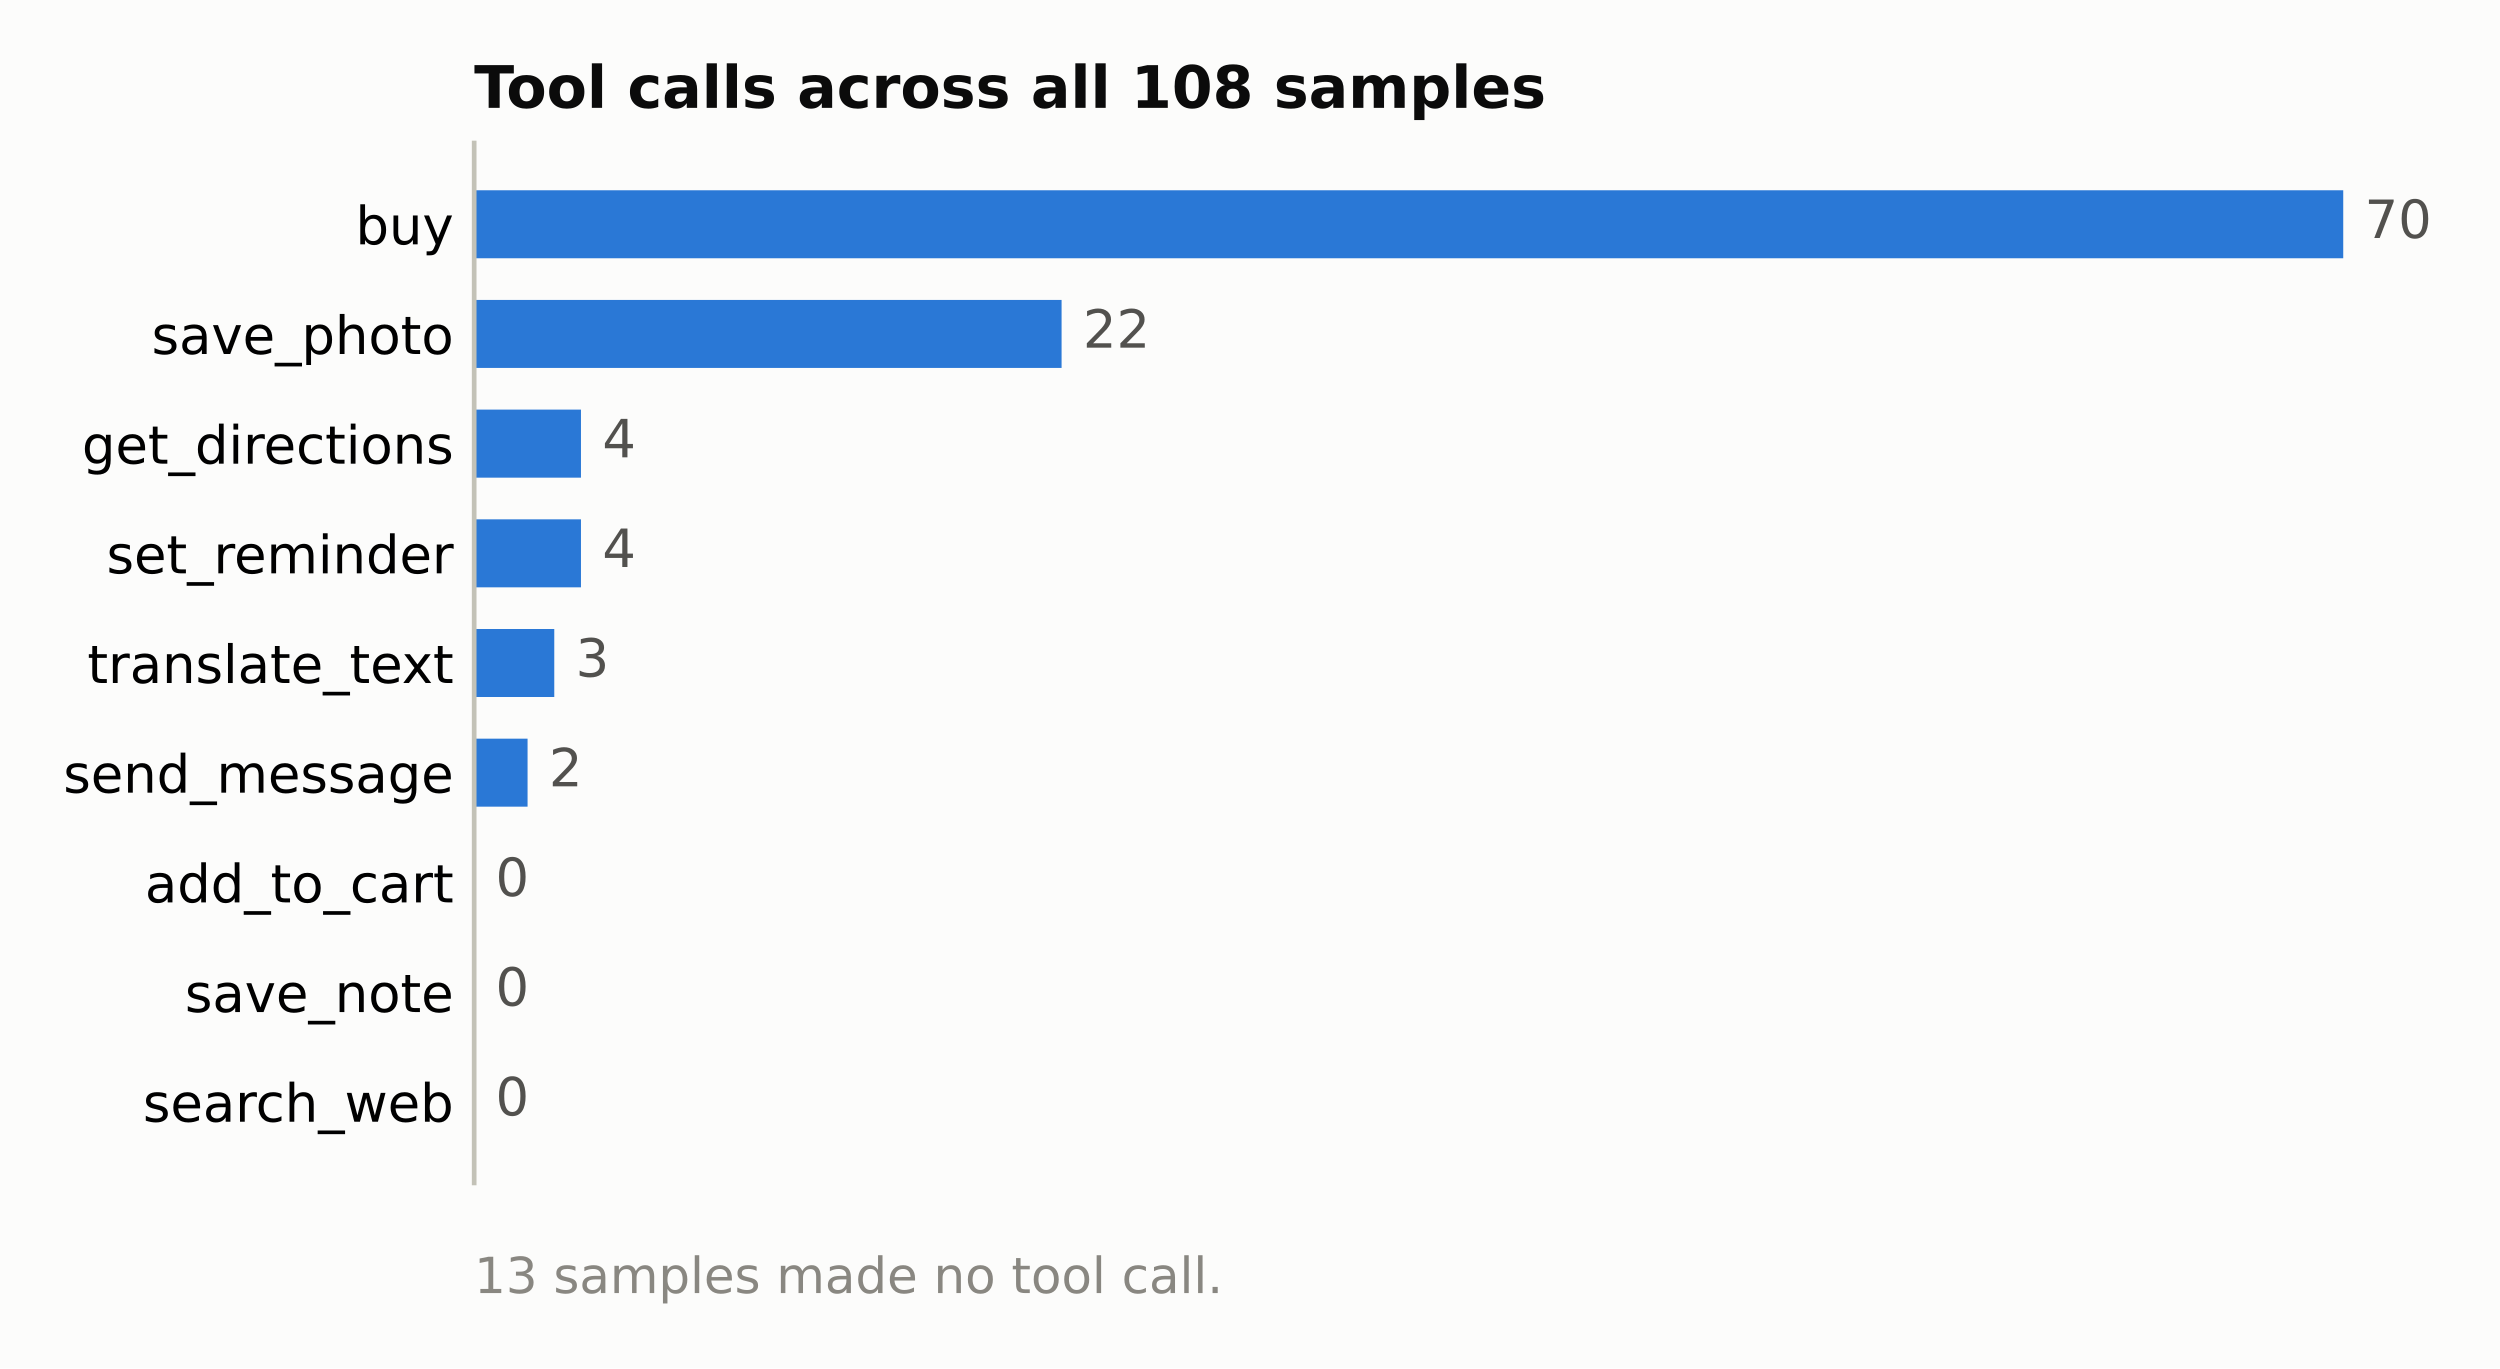
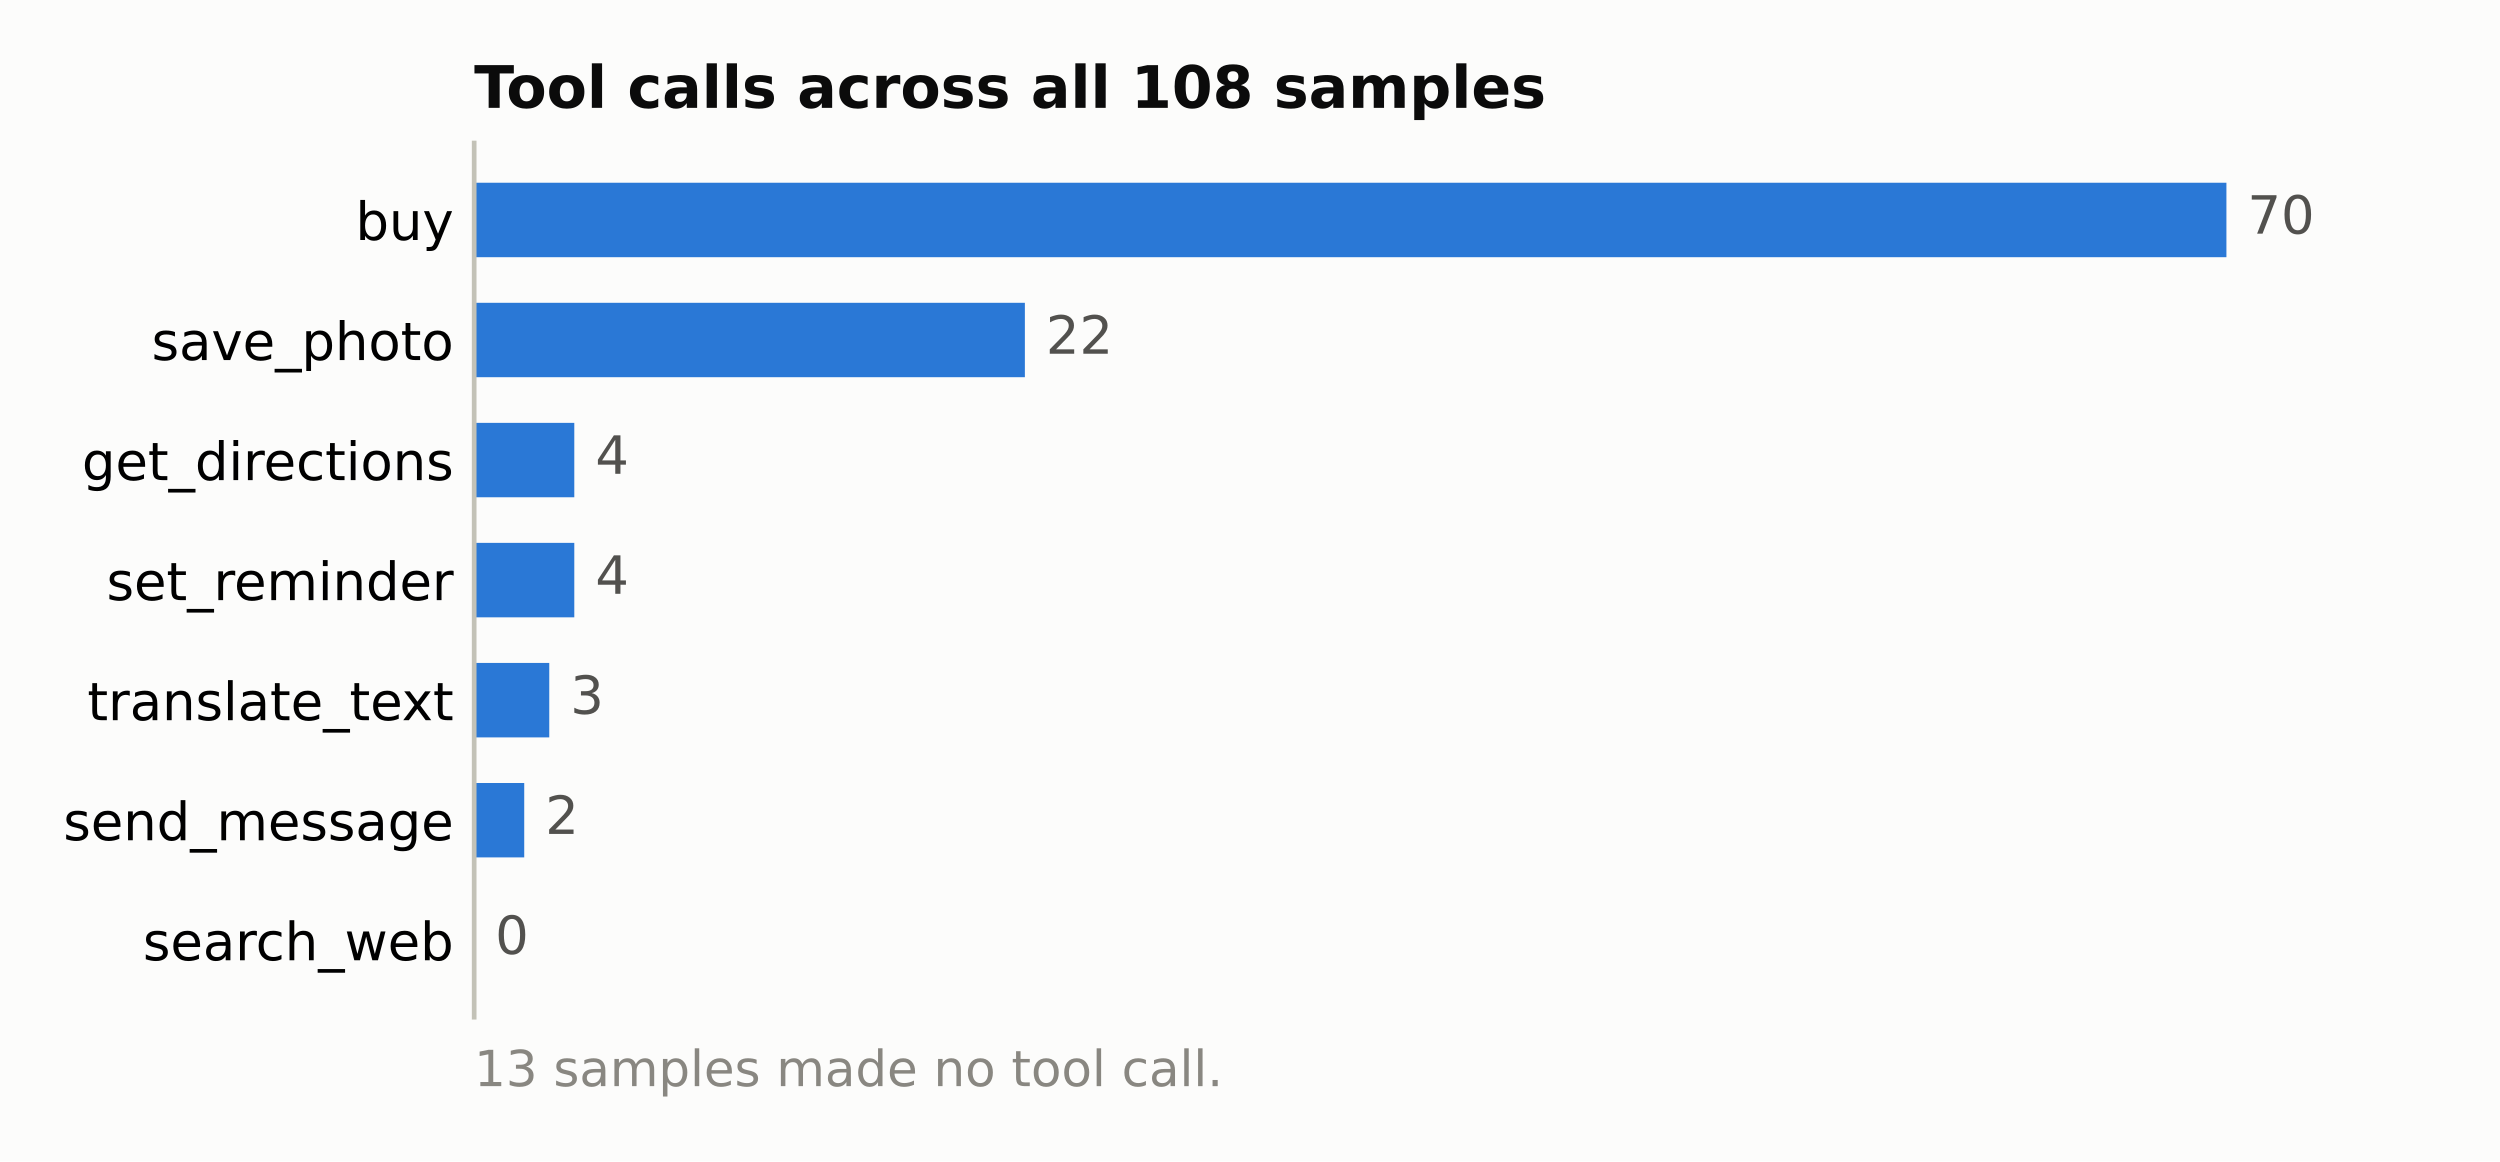
- <svg xmlns="http://www.w3.org/2000/svg" xmlns:xlink="http://www.w3.org/1999/xlink" width="426.492pt" height="233.437pt" viewBox="0 0 426.492 233.437" version="1.1">
+ <svg xmlns="http://www.w3.org/2000/svg" xmlns:xlink="http://www.w3.org/1999/xlink" width="426.492pt" height="198.137pt" viewBox="0 0 426.492 198.137" version="1.1">
  <defs>
    <style type="text/css">*{stroke-linejoin: round; stroke-linecap: butt}</style>
  </defs>
  <g id="figure_1">
    <g id="patch_1">
-       <path d="M 0 233.437  L 426.492 233.437  L 426.492 -0  L 0 -0  z " style="fill: #fcfcfb" />
+       <path d="M 0 198.137  L 426.492 198.137  L 426.492 0  L 0 0  z " style="fill: #fcfcfb" />
    </g>
    <g id="axes_1">
      <g id="patch_2">
-         <path d="M 80.892 201.806  L 415.692 201.806  L 415.692 24.398  L 80.892 24.398  z " style="fill: #fcfcfb" />
+         <path d="M 80.892 173.532  L 415.692 173.532  L 415.692 24.398  L 80.892 24.398  z " style="fill: #fcfcfb" />
      </g>
      <g id="patch_3">
-         <path d="M 80.892 32.462  L 399.749 32.462  L 399.749 44.063  L 80.892 44.063  z " clip-path="url(#p2d8954195a)" style="fill: #2a78d6" />
+         <path d="M 80.892 31.177  L 379.82 31.177  L 379.82 43.875  L 80.892 43.875  z " clip-path="url(#p55c72cd4a6)" style="fill: #2a78d6" />
      </g>
      <g id="patch_4">
-         <path d="M 80.892 51.172  L 181.104 51.172  L 181.104 62.773  L 80.892 62.773  z " clip-path="url(#p2d8954195a)" style="fill: #2a78d6" />
+         <path d="M 80.892 51.657  L 174.841 51.657  L 174.841 64.354  L 80.892 64.354  z " clip-path="url(#p55c72cd4a6)" style="fill: #2a78d6" />
      </g>
      <g id="patch_5">
-         <path d="M 80.892 69.882  L 99.112 69.882  L 99.112 81.483  L 80.892 81.483  z " clip-path="url(#p2d8954195a)" style="fill: #2a78d6" />
+         <path d="M 80.892 72.137  L 97.973 72.137  L 97.973 84.834  L 80.892 84.834  z " clip-path="url(#p55c72cd4a6)" style="fill: #2a78d6" />
      </g>
      <g id="patch_6">
-         <path d="M 80.892 88.592  L 99.112 88.592  L 99.112 100.193  L 80.892 100.193  z " clip-path="url(#p2d8954195a)" style="fill: #2a78d6" />
+         <path d="M 80.892 92.617  L 97.973 92.617  L 97.973 105.314  L 80.892 105.314  z " clip-path="url(#p55c72cd4a6)" style="fill: #2a78d6" />
      </g>
      <g id="patch_7">
-         <path d="M 80.892 107.302  L 94.557 107.302  L 94.557 118.903  L 80.892 118.903  z " clip-path="url(#p2d8954195a)" style="fill: #2a78d6" />
+         <path d="M 80.892 113.096  L 93.703 113.096  L 93.703 125.794  L 80.892 125.794  z " clip-path="url(#p55c72cd4a6)" style="fill: #2a78d6" />
      </g>
      <g id="patch_8">
-         <path d="M 80.892 126.012  L 90.002 126.012  L 90.002 137.613  L 80.892 137.613  z " clip-path="url(#p2d8954195a)" style="fill: #2a78d6" />
+         <path d="M 80.892 133.576  L 89.432 133.576  L 89.432 146.273  L 80.892 146.273  z " clip-path="url(#p55c72cd4a6)" style="fill: #2a78d6" />
      </g>
      <g id="patch_9">
-         <path d="M 80.892 144.722  L 80.892 144.722  L 80.892 156.322  L 80.892 156.322  z " clip-path="url(#p2d8954195a)" style="fill: #2a78d6" />
-       </g>
-       <g id="patch_10">
-         <path d="M 80.892 163.432  L 80.892 163.432  L 80.892 175.032  L 80.892 175.032  z " clip-path="url(#p2d8954195a)" style="fill: #2a78d6" />
-       </g>
-       <g id="patch_11">
-         <path d="M 80.892 182.142  L 80.892 182.142  L 80.892 193.742  L 80.892 193.742  z " clip-path="url(#p2d8954195a)" style="fill: #2a78d6" />
+         <path d="M 80.892 154.056  L 80.892 154.056  L 80.892 166.753  L 80.892 166.753  z " clip-path="url(#p55c72cd4a6)" style="fill: #2a78d6" />
      </g>
      <g id="matplotlib.axis_1" />
      <g id="matplotlib.axis_2">
        <g id="ytick_1">
          <g id="line2d_1" />
          <g id="text_1">
-             <g transform="translate(60.64734 41.68183) scale(0.09 -0.09)">
+             <g transform="translate(60.64734 40.94526) scale(0.09 -0.09)">
              <defs>
                <path id="DejaVuSans-45" d="M 3116 1747  Q 3116 2381 2855 2742  Q 2594 3103 2138 3103  Q 1681 3103 1420 2742  Q 1159 2381 1159 1747  Q 1159 1113 1420 752  Q 1681 391 2138 391  Q 2594 391 2855 752  Q 3116 1113 3116 1747  z M 1159 2969  Q 1341 3281 1617 3432  Q 1894 3584 2278 3584  Q 2916 3584 3314 3078  Q 3713 2572 3713 1747  Q 3713 922 3314 415  Q 2916 -91 2278 -91  Q 1894 -91 1617 61  Q 1341 213 1159 525  L 1159 0  L 581 0  L 581 4863  L 1159 4863  L 1159 2969  z " transform="scale(0.015625)" />
                <path id="DejaVuSans-58" d="M 544 1381  L 544 3500  L 1119 3500  L 1119 1403  Q 1119 906 1312 657  Q 1506 409 1894 409  Q 2359 409 2629 706  Q 2900 1003 2900 1516  L 2900 3500  L 3475 3500  L 3475 0  L 2900 0  L 2900 538  Q 2691 219 2414 64  Q 2138 -91 1772 -91  Q 1169 -91 856 284  Q 544 659 544 1381  z M 1991 3584  L 1991 3584  z " transform="scale(0.015625)" />
                <path id="DejaVuSans-5c" d="M 2059 -325  Q 1816 -950 1584 -1140  Q 1353 -1331 966 -1331  L 506 -1331  L 506 -850  L 844 -850  Q 1081 -850 1212 -737  Q 1344 -625 1503 -206  L 1606 56  L 191 3500  L 800 3500  L 1894 763  L 2988 3500  L 3597 3500  L 2059 -325  z " transform="scale(0.015625)" />
              </defs>
              <use xlink:href="#DejaVuSans-45" />
              <use xlink:href="#DejaVuSans-58" transform="translate(63.48438 0)" />
              <use xlink:href="#DejaVuSans-5c" transform="translate(126.8594 0)" />
            </g>
          </g>
        </g>
        <g id="ytick_2">
          <g id="line2d_2" />
          <g id="text_2">
-             <g transform="translate(25.86375 60.3918) scale(0.09 -0.09)">
+             <g transform="translate(25.86375 61.42502) scale(0.09 -0.09)">
              <defs>
                <path id="DejaVuSans-56" d="M 2834 3397  L 2834 2853  Q 2591 2978 2328 3040  Q 2066 3103 1784 3103  Q 1356 3103 1142 2972  Q 928 2841 928 2578  Q 928 2378 1081 2264  Q 1234 2150 1697 2047  L 1894 2003  Q 2506 1872 2764 1633  Q 3022 1394 3022 966  Q 3022 478 2636 193  Q 2250 -91 1575 -91  Q 1294 -91 989 -36  Q 684 19 347 128  L 347 722  Q 666 556 975 473  Q 1284 391 1588 391  Q 1994 391 2212 530  Q 2431 669 2431 922  Q 2431 1156 2273 1281  Q 2116 1406 1581 1522  L 1381 1569  Q 847 1681 609 1914  Q 372 2147 372 2553  Q 372 3047 722 3315  Q 1072 3584 1716 3584  Q 2034 3584 2315 3537  Q 2597 3491 2834 3397  z " transform="scale(0.015625)" />
                <path id="DejaVuSans-44" d="M 2194 1759  Q 1497 1759 1228 1600  Q 959 1441 959 1056  Q 959 750 1161 570  Q 1363 391 1709 391  Q 2188 391 2477 730  Q 2766 1069 2766 1631  L 2766 1759  L 2194 1759  z M 3341 1997  L 3341 0  L 2766 0  L 2766 531  Q 2569 213 2275 61  Q 1981 -91 1556 -91  Q 1019 -91 701 211  Q 384 513 384 1019  Q 384 1609 779 1909  Q 1175 2209 1959 2209  L 2766 2209  L 2766 2266  Q 2766 2663 2505 2880  Q 2244 3097 1772 3097  Q 1472 3097 1187 3025  Q 903 2953 641 2809  L 641 3341  Q 956 3463 1253 3523  Q 1550 3584 1831 3584  Q 2591 3584 2966 3190  Q 3341 2797 3341 1997  z " transform="scale(0.015625)" />
                <path id="DejaVuSans-59" d="M 191 3500  L 800 3500  L 1894 563  L 2988 3500  L 3597 3500  L 2284 0  L 1503 0  L 191 3500  z " transform="scale(0.015625)" />
                <path id="DejaVuSans-48" d="M 3597 1894  L 3597 1613  L 953 1613  Q 991 1019 1311 708  Q 1631 397 2203 397  Q 2534 397 2845 478  Q 3156 559 3463 722  L 3463 178  Q 3153 47 2828 -22  Q 2503 -91 2169 -91  Q 1331 -91 842 396  Q 353 884 353 1716  Q 353 2575 817 3079  Q 1281 3584 2069 3584  Q 2775 3584 3186 3129  Q 3597 2675 3597 1894  z M 3022 2063  Q 3016 2534 2758 2815  Q 2500 3097 2075 3097  Q 1594 3097 1305 2825  Q 1016 2553 972 2059  L 3022 2063  z " transform="scale(0.015625)" />
                <path id="DejaVuSans-42" d="M 3263 -1063  L 3263 -1509  L -63 -1509  L -63 -1063  L 3263 -1063  z " transform="scale(0.015625)" />
                <path id="DejaVuSans-53" d="M 1159 525  L 1159 -1331  L 581 -1331  L 581 3500  L 1159 3500  L 1159 2969  Q 1341 3281 1617 3432  Q 1894 3584 2278 3584  Q 2916 3584 3314 3078  Q 3713 2572 3713 1747  Q 3713 922 3314 415  Q 2916 -91 2278 -91  Q 1894 -91 1617 61  Q 1341 213 1159 525  z M 3116 1747  Q 3116 2381 2855 2742  Q 2594 3103 2138 3103  Q 1681 3103 1420 2742  Q 1159 2381 1159 1747  Q 1159 1113 1420 752  Q 1681 391 2138 391  Q 2594 391 2855 752  Q 3116 1113 3116 1747  z " transform="scale(0.015625)" />
                <path id="DejaVuSans-4b" d="M 3513 2113  L 3513 0  L 2938 0  L 2938 2094  Q 2938 2591 2744 2837  Q 2550 3084 2163 3084  Q 1697 3084 1428 2787  Q 1159 2491 1159 1978  L 1159 0  L 581 0  L 581 4863  L 1159 4863  L 1159 2956  Q 1366 3272 1645 3428  Q 1925 3584 2291 3584  Q 2894 3584 3203 3211  Q 3513 2838 3513 2113  z " transform="scale(0.015625)" />
                <path id="DejaVuSans-52" d="M 1959 3097  Q 1497 3097 1228 2736  Q 959 2375 959 1747  Q 959 1119 1226 758  Q 1494 397 1959 397  Q 2419 397 2687 759  Q 2956 1122 2956 1747  Q 2956 2369 2687 2733  Q 2419 3097 1959 3097  z M 1959 3584  Q 2709 3584 3137 3096  Q 3566 2609 3566 1747  Q 3566 888 3137 398  Q 2709 -91 1959 -91  Q 1206 -91 779 398  Q 353 888 353 1747  Q 353 2609 779 3096  Q 1206 3584 1959 3584  z " transform="scale(0.015625)" />
                <path id="DejaVuSans-57" d="M 1172 4494  L 1172 3500  L 2356 3500  L 2356 3053  L 1172 3053  L 1172 1153  Q 1172 725 1289 603  Q 1406 481 1766 481  L 2356 481  L 2356 0  L 1766 0  Q 1100 0 847 248  Q 594 497 594 1153  L 594 3053  L 172 3053  L 172 3500  L 594 3500  L 594 4494  L 1172 4494  z " transform="scale(0.015625)" />
              </defs>
              <use xlink:href="#DejaVuSans-56" />
              <use xlink:href="#DejaVuSans-44" transform="translate(52.09375 0)" />
              <use xlink:href="#DejaVuSans-59" transform="translate(113.375 0)" />
              <use xlink:href="#DejaVuSans-48" transform="translate(172.5625 0)" />
              <use xlink:href="#DejaVuSans-42" transform="translate(234.0938 0)" />
              <use xlink:href="#DejaVuSans-53" transform="translate(284.0938 0)" />
              <use xlink:href="#DejaVuSans-4b" transform="translate(347.5781 0)" />
              <use xlink:href="#DejaVuSans-52" transform="translate(410.9531 0)" />
              <use xlink:href="#DejaVuSans-57" transform="translate(472.1406 0)" />
              <use xlink:href="#DejaVuSans-52" transform="translate(511.3438 0)" />
            </g>
          </g>
        </g>
        <g id="ytick_3">
          <g id="line2d_3" />
          <g id="text_3">
-             <g transform="translate(13.98234 79.10178) scale(0.09 -0.09)">
+             <g transform="translate(13.98234 81.90478) scale(0.09 -0.09)">
              <defs>
                <path id="DejaVuSans-4a" d="M 2906 1791  Q 2906 2416 2648 2759  Q 2391 3103 1925 3103  Q 1463 3103 1205 2759  Q 947 2416 947 1791  Q 947 1169 1205 825  Q 1463 481 1925 481  Q 2391 481 2648 825  Q 2906 1169 2906 1791  z M 3481 434  Q 3481 -459 3084 -895  Q 2688 -1331 1869 -1331  Q 1566 -1331 1297 -1286  Q 1028 -1241 775 -1147  L 775 -588  Q 1028 -725 1275 -790  Q 1522 -856 1778 -856  Q 2344 -856 2625 -561  Q 2906 -266 2906 331  L 2906 616  Q 2728 306 2450 153  Q 2172 0 1784 0  Q 1141 0 747 490  Q 353 981 353 1791  Q 353 2603 747 3093  Q 1141 3584 1784 3584  Q 2172 3584 2450 3431  Q 2728 3278 2906 2969  L 2906 3500  L 3481 3500  L 3481 434  z " transform="scale(0.015625)" />
                <path id="DejaVuSans-47" d="M 2906 2969  L 2906 4863  L 3481 4863  L 3481 0  L 2906 0  L 2906 525  Q 2725 213 2448 61  Q 2172 -91 1784 -91  Q 1150 -91 751 415  Q 353 922 353 1747  Q 353 2572 751 3078  Q 1150 3584 1784 3584  Q 2172 3584 2448 3432  Q 2725 3281 2906 2969  z M 947 1747  Q 947 1113 1208 752  Q 1469 391 1925 391  Q 2381 391 2643 752  Q 2906 1113 2906 1747  Q 2906 2381 2643 2742  Q 2381 3103 1925 3103  Q 1469 3103 1208 2742  Q 947 2381 947 1747  z " transform="scale(0.015625)" />
                <path id="DejaVuSans-4c" d="M 603 3500  L 1178 3500  L 1178 0  L 603 0  L 603 3500  z M 603 4863  L 1178 4863  L 1178 4134  L 603 4134  L 603 4863  z " transform="scale(0.015625)" />
                <path id="DejaVuSans-55" d="M 2631 2963  Q 2534 3019 2420 3045  Q 2306 3072 2169 3072  Q 1681 3072 1420 2755  Q 1159 2438 1159 1844  L 1159 0  L 581 0  L 581 3500  L 1159 3500  L 1159 2956  Q 1341 3275 1631 3429  Q 1922 3584 2338 3584  Q 2397 3584 2469 3576  Q 2541 3569 2628 3553  L 2631 2963  z " transform="scale(0.015625)" />
                <path id="DejaVuSans-46" d="M 3122 3366  L 3122 2828  Q 2878 2963 2633 3030  Q 2388 3097 2138 3097  Q 1578 3097 1268 2742  Q 959 2388 959 1747  Q 959 1106 1268 751  Q 1578 397 2138 397  Q 2388 397 2633 464  Q 2878 531 3122 666  L 3122 134  Q 2881 22 2623 -34  Q 2366 -91 2075 -91  Q 1284 -91 818 406  Q 353 903 353 1747  Q 353 2603 823 3093  Q 1294 3584 2113 3584  Q 2378 3584 2631 3529  Q 2884 3475 3122 3366  z " transform="scale(0.015625)" />
                <path id="DejaVuSans-51" d="M 3513 2113  L 3513 0  L 2938 0  L 2938 2094  Q 2938 2591 2744 2837  Q 2550 3084 2163 3084  Q 1697 3084 1428 2787  Q 1159 2491 1159 1978  L 1159 0  L 581 0  L 581 3500  L 1159 3500  L 1159 2956  Q 1366 3272 1645 3428  Q 1925 3584 2291 3584  Q 2894 3584 3203 3211  Q 3513 2838 3513 2113  z " transform="scale(0.015625)" />
              </defs>
              <use xlink:href="#DejaVuSans-4a" />
              <use xlink:href="#DejaVuSans-48" transform="translate(63.48438 0)" />
              <use xlink:href="#DejaVuSans-57" transform="translate(125.0156 0)" />
              <use xlink:href="#DejaVuSans-42" transform="translate(164.2188 0)" />
              <use xlink:href="#DejaVuSans-47" transform="translate(214.2188 0)" />
              <use xlink:href="#DejaVuSans-4c" transform="translate(277.7031 0)" />
              <use xlink:href="#DejaVuSans-55" transform="translate(305.4844 0)" />
              <use xlink:href="#DejaVuSans-48" transform="translate(344.3906 0)" />
              <use xlink:href="#DejaVuSans-46" transform="translate(405.9219 0)" />
              <use xlink:href="#DejaVuSans-57" transform="translate(460.9062 0)" />
              <use xlink:href="#DejaVuSans-4c" transform="translate(500.1094 0)" />
              <use xlink:href="#DejaVuSans-52" transform="translate(527.8906 0)" />
              <use xlink:href="#DejaVuSans-51" transform="translate(589.0781 0)" />
              <use xlink:href="#DejaVuSans-56" transform="translate(652.4531 0)" />
            </g>
          </g>
        </g>
        <g id="ytick_4">
          <g id="line2d_4" />
          <g id="text_4">
-             <g transform="translate(18.17578 97.81176) scale(0.09 -0.09)">
+             <g transform="translate(18.17578 102.3845) scale(0.09 -0.09)">
              <defs>
                <path id="DejaVuSans-50" d="M 3328 2828  Q 3544 3216 3844 3400  Q 4144 3584 4550 3584  Q 5097 3584 5394 3201  Q 5691 2819 5691 2113  L 5691 0  L 5113 0  L 5113 2094  Q 5113 2597 4934 2840  Q 4756 3084 4391 3084  Q 3944 3084 3684 2787  Q 3425 2491 3425 1978  L 3425 0  L 2847 0  L 2847 2094  Q 2847 2600 2669 2842  Q 2491 3084 2119 3084  Q 1678 3084 1418 2786  Q 1159 2488 1159 1978  L 1159 0  L 581 0  L 581 3500  L 1159 3500  L 1159 2956  Q 1356 3278 1631 3431  Q 1906 3584 2284 3584  Q 2666 3584 2933 3390  Q 3200 3197 3328 2828  z " transform="scale(0.015625)" />
              </defs>
              <use xlink:href="#DejaVuSans-56" />
              <use xlink:href="#DejaVuSans-48" transform="translate(52.09375 0)" />
              <use xlink:href="#DejaVuSans-57" transform="translate(113.625 0)" />
              <use xlink:href="#DejaVuSans-42" transform="translate(152.8281 0)" />
              <use xlink:href="#DejaVuSans-55" transform="translate(202.8281 0)" />
              <use xlink:href="#DejaVuSans-48" transform="translate(241.7344 0)" />
              <use xlink:href="#DejaVuSans-50" transform="translate(303.2656 0)" />
              <use xlink:href="#DejaVuSans-4c" transform="translate(400.6719 0)" />
              <use xlink:href="#DejaVuSans-51" transform="translate(428.4531 0)" />
              <use xlink:href="#DejaVuSans-47" transform="translate(491.8281 0)" />
              <use xlink:href="#DejaVuSans-48" transform="translate(555.3125 0)" />
              <use xlink:href="#DejaVuSans-55" transform="translate(616.8438 0)" />
            </g>
          </g>
        </g>
        <g id="ytick_5">
          <g id="line2d_5" />
          <g id="text_5">
-             <g transform="translate(14.91047 116.5217) scale(0.09 -0.09)">
+             <g transform="translate(14.91047 122.8643) scale(0.09 -0.09)">
              <defs>
                <path id="DejaVuSans-4f" d="M 603 4863  L 1178 4863  L 1178 0  L 603 0  L 603 4863  z " transform="scale(0.015625)" />
                <path id="DejaVuSans-5b" d="M 3513 3500  L 2247 1797  L 3578 0  L 2900 0  L 1881 1375  L 863 0  L 184 0  L 1544 1831  L 300 3500  L 978 3500  L 1906 2253  L 2834 3500  L 3513 3500  z " transform="scale(0.015625)" />
              </defs>
              <use xlink:href="#DejaVuSans-57" />
              <use xlink:href="#DejaVuSans-55" transform="translate(39.20312 0)" />
              <use xlink:href="#DejaVuSans-44" transform="translate(80.3125 0)" />
              <use xlink:href="#DejaVuSans-51" transform="translate(141.5938 0)" />
              <use xlink:href="#DejaVuSans-56" transform="translate(204.9688 0)" />
              <use xlink:href="#DejaVuSans-4f" transform="translate(257.0625 0)" />
              <use xlink:href="#DejaVuSans-44" transform="translate(284.8438 0)" />
              <use xlink:href="#DejaVuSans-57" transform="translate(346.125 0)" />
              <use xlink:href="#DejaVuSans-48" transform="translate(385.3281 0)" />
              <use xlink:href="#DejaVuSans-42" transform="translate(446.8594 0)" />
              <use xlink:href="#DejaVuSans-57" transform="translate(496.8594 0)" />
              <use xlink:href="#DejaVuSans-48" transform="translate(536.0625 0)" />
              <use xlink:href="#DejaVuSans-5b" transform="translate(595.8438 0)" />
              <use xlink:href="#DejaVuSans-57" transform="translate(655.0312 0)" />
            </g>
          </g>
        </g>
        <g id="ytick_6">
          <g id="line2d_6" />
          <g id="text_6">
-             <g transform="translate(10.8 135.2317) scale(0.09 -0.09)">
+             <g transform="translate(10.8 143.3441) scale(0.09 -0.09)">
              <use xlink:href="#DejaVuSans-56" />
              <use xlink:href="#DejaVuSans-48" transform="translate(52.09375 0)" />
              <use xlink:href="#DejaVuSans-51" transform="translate(113.625 0)" />
              <use xlink:href="#DejaVuSans-47" transform="translate(177 0)" />
              <use xlink:href="#DejaVuSans-42" transform="translate(240.4844 0)" />
              <use xlink:href="#DejaVuSans-50" transform="translate(290.4844 0)" />
              <use xlink:href="#DejaVuSans-48" transform="translate(387.8906 0)" />
              <use xlink:href="#DejaVuSans-56" transform="translate(449.4219 0)" />
              <use xlink:href="#DejaVuSans-56" transform="translate(501.5156 0)" />
              <use xlink:href="#DejaVuSans-44" transform="translate(553.6094 0)" />
              <use xlink:href="#DejaVuSans-4a" transform="translate(614.8906 0)" />
              <use xlink:href="#DejaVuSans-48" transform="translate(678.375 0)" />
            </g>
          </g>
        </g>
        <g id="ytick_7">
          <g id="line2d_7" />
          <g id="text_7">
-             <g transform="translate(24.72188 153.9417) scale(0.09 -0.09)">
-               <use xlink:href="#DejaVuSans-44" />
-               <use xlink:href="#DejaVuSans-47" transform="translate(61.28125 0)" />
-               <use xlink:href="#DejaVuSans-47" transform="translate(124.7656 0)" />
-               <use xlink:href="#DejaVuSans-42" transform="translate(188.25 0)" />
-               <use xlink:href="#DejaVuSans-57" transform="translate(238.25 0)" />
-               <use xlink:href="#DejaVuSans-52" transform="translate(277.4531 0)" />
-               <use xlink:href="#DejaVuSans-42" transform="translate(338.6406 0)" />
-               <use xlink:href="#DejaVuSans-46" transform="translate(388.6406 0)" />
-               <use xlink:href="#DejaVuSans-44" transform="translate(443.625 0)" />
-               <use xlink:href="#DejaVuSans-55" transform="translate(504.9062 0)" />
-               <use xlink:href="#DejaVuSans-57" transform="translate(546.0156 0)" />
-             </g>
-           </g>
-         </g>
-         <g id="ytick_8">
-           <g id="line2d_8" />
-           <g id="text_8">
-             <g transform="translate(31.54641 172.6513) scale(0.09 -0.09)">
-               <use xlink:href="#DejaVuSans-56" />
-               <use xlink:href="#DejaVuSans-44" transform="translate(52.09375 0)" />
-               <use xlink:href="#DejaVuSans-59" transform="translate(113.375 0)" />
-               <use xlink:href="#DejaVuSans-48" transform="translate(172.5625 0)" />
-               <use xlink:href="#DejaVuSans-42" transform="translate(234.0938 0)" />
-               <use xlink:href="#DejaVuSans-51" transform="translate(284.0938 0)" />
-               <use xlink:href="#DejaVuSans-52" transform="translate(347.4688 0)" />
-               <use xlink:href="#DejaVuSans-57" transform="translate(408.6562 0)" />
-               <use xlink:href="#DejaVuSans-48" transform="translate(447.8594 0)" />
-             </g>
-           </g>
-         </g>
-         <g id="ytick_9">
-           <g id="line2d_9" />
-           <g id="text_9">
-             <g transform="translate(24.38437 191.3616) scale(0.09 -0.09)">
+             <g transform="translate(24.38437 163.8238) scale(0.09 -0.09)">
              <defs>
                <path id="DejaVuSans-5a" d="M 269 3500  L 844 3500  L 1563 769  L 2278 3500  L 2956 3500  L 3675 769  L 4391 3500  L 4966 3500  L 4050 0  L 3372 0  L 2619 2869  L 1863 0  L 1184 0  L 269 3500  z " transform="scale(0.015625)" />
              </defs>
              <use xlink:href="#DejaVuSans-56" />
              <use xlink:href="#DejaVuSans-48" transform="translate(52.09375 0)" />
              <use xlink:href="#DejaVuSans-44" transform="translate(113.625 0)" />
              <use xlink:href="#DejaVuSans-55" transform="translate(174.9062 0)" />
              <use xlink:href="#DejaVuSans-46" transform="translate(213.8125 0)" />
              <use xlink:href="#DejaVuSans-4b" transform="translate(268.7969 0)" />
              <use xlink:href="#DejaVuSans-42" transform="translate(332.1719 0)" />
              <use xlink:href="#DejaVuSans-5a" transform="translate(382.1719 0)" />
              <use xlink:href="#DejaVuSans-48" transform="translate(463.9531 0)" />
              <use xlink:href="#DejaVuSans-45" transform="translate(525.4844 0)" />
            </g>
          </g>
        </g>
      </g>
-       <g id="patch_12">
-         <path d="M 80.892 201.806  L 80.892 24.398  " style="fill: none; stroke: #c3c2b7; stroke-width: 0.8; stroke-linejoin: miter; stroke-linecap: square" />
-       </g>
-       <g id="text_10">
-         <g style="fill: #52514e" transform="translate(403.3928 40.60042) scale(0.09 -0.09)">
+       <g id="patch_10">
+         <path d="M 80.892 173.532  L 80.892 24.398  " style="fill: none; stroke: #c3c2b7; stroke-width: 0.8; stroke-linejoin: miter; stroke-linecap: square" />
+       </g>
+       <g id="text_8">
+         <g style="fill: #52514e" transform="translate(383.4073 39.86385) scale(0.09 -0.09)">
          <defs>
            <path id="DejaVuSans-1a" d="M 525 4666  L 3525 4666  L 3525 4397  L 1831 0  L 1172 0  L 2766 4134  L 525 4134  L 525 4666  z " transform="scale(0.015625)" />
            <path id="DejaVuSans-13" d="M 2034 4250  Q 1547 4250 1301 3770  Q 1056 3291 1056 2328  Q 1056 1369 1301 889  Q 1547 409 2034 409  Q 2525 409 2770 889  Q 3016 1369 3016 2328  Q 3016 3291 2770 3770  Q 2525 4250 2034 4250  z M 2034 4750  Q 2819 4750 3233 4129  Q 3647 3509 3647 2328  Q 3647 1150 3233 529  Q 2819 -91 2034 -91  Q 1250 -91 836 529  Q 422 1150 422 2328  Q 422 3509 836 4129  Q 1250 4750 2034 4750  z " transform="scale(0.015625)" />
          </defs>
          <use xlink:href="#DejaVuSans-1a" />
          <use xlink:href="#DejaVuSans-13" transform="translate(63.625 0)" />
        </g>
      </g>
-       <g id="text_11">
-         <g style="fill: #52514e" transform="translate(184.7479 59.3104) scale(0.09 -0.09)">
+       <g id="text_9">
+         <g style="fill: #52514e" transform="translate(178.4277 60.34361) scale(0.09 -0.09)">
          <defs>
            <path id="DejaVuSans-15" d="M 1228 531  L 3431 531  L 3431 0  L 469 0  L 469 531  Q 828 903 1448 1529  Q 2069 2156 2228 2338  Q 2531 2678 2651 2914  Q 2772 3150 2772 3378  Q 2772 3750 2511 3984  Q 2250 4219 1831 4219  Q 1534 4219 1204 4116  Q 875 4013 500 3803  L 500 4441  Q 881 4594 1212 4672  Q 1544 4750 1819 4750  Q 2544 4750 2975 4387  Q 3406 4025 3406 3419  Q 3406 3131 3298 2873  Q 3191 2616 2906 2266  Q 2828 2175 2409 1742  Q 1991 1309 1228 531  z " transform="scale(0.015625)" />
          </defs>
          <use xlink:href="#DejaVuSans-15" />
          <use xlink:href="#DejaVuSans-15" transform="translate(63.625 0)" />
        </g>
      </g>
+       <g id="text_10">
+         <g style="fill: #52514e" transform="translate(101.5603 80.82337) scale(0.09 -0.09)">
+           <defs>
+             <path id="DejaVuSans-17" d="M 2419 4116  L 825 1625  L 2419 1625  L 2419 4116  z M 2253 4666  L 3047 4666  L 3047 1625  L 3713 1625  L 3713 1100  L 3047 1100  L 3047 0  L 2419 0  L 2419 1100  L 313 1100  L 313 1709  L 2253 4666  z " transform="scale(0.015625)" />
+           </defs>
+           <use xlink:href="#DejaVuSans-17" />
+         </g>
+       </g>
+       <g id="text_11">
+         <g style="fill: #52514e" transform="translate(101.5603 101.3031) scale(0.09 -0.09)">
+           <use xlink:href="#DejaVuSans-17" />
+         </g>
+       </g>
      <g id="text_12">
-         <g style="fill: #52514e" transform="translate(102.7561 78.02038) scale(0.09 -0.09)">
-           <defs>
-             <path id="DejaVuSans-17" d="M 2419 4116  L 825 1625  L 2419 1625  L 2419 4116  z M 2253 4666  L 3047 4666  L 3047 1625  L 3713 1625  L 3713 1100  L 3047 1100  L 3047 0  L 2419 0  L 2419 1100  L 313 1100  L 313 1709  L 2253 4666  z " transform="scale(0.015625)" />
-           </defs>
-           <use xlink:href="#DejaVuSans-17" />
+         <g style="fill: #52514e" transform="translate(97.28993 121.7829) scale(0.09 -0.09)">
+           <defs>
+             <path id="DejaVuSans-16" d="M 2597 2516  Q 3050 2419 3304 2112  Q 3559 1806 3559 1356  Q 3559 666 3084 287  Q 2609 -91 1734 -91  Q 1441 -91 1130 -33  Q 819 25 488 141  L 488 750  Q 750 597 1062 519  Q 1375 441 1716 441  Q 2309 441 2620 675  Q 2931 909 2931 1356  Q 2931 1769 2642 2001  Q 2353 2234 1838 2234  L 1294 2234  L 1294 2753  L 1863 2753  Q 2328 2753 2575 2939  Q 2822 3125 2822 3475  Q 2822 3834 2567 4026  Q 2313 4219 1838 4219  Q 1578 4219 1281 4162  Q 984 4106 628 3988  L 628 4550  Q 988 4650 1302 4700  Q 1616 4750 1894 4750  Q 2613 4750 3031 4423  Q 3450 4097 3450 3541  Q 3450 3153 3228 2886  Q 3006 2619 2597 2516  z " transform="scale(0.015625)" />
+           </defs>
+           <use xlink:href="#DejaVuSans-16" />
        </g>
      </g>
      <g id="text_13">
-         <g style="fill: #52514e" transform="translate(102.7561 96.73035) scale(0.09 -0.09)">
-           <use xlink:href="#DejaVuSans-17" />
+         <g style="fill: #52514e" transform="translate(93.01952 142.2626) scale(0.09 -0.09)">
+           <use xlink:href="#DejaVuSans-15" />
        </g>
      </g>
      <g id="text_14">
-         <g style="fill: #52514e" transform="translate(98.20095 115.4403) scale(0.09 -0.09)">
-           <defs>
-             <path id="DejaVuSans-16" d="M 2597 2516  Q 3050 2419 3304 2112  Q 3559 1806 3559 1356  Q 3559 666 3084 287  Q 2609 -91 1734 -91  Q 1441 -91 1130 -33  Q 819 25 488 141  L 488 750  Q 750 597 1062 519  Q 1375 441 1716 441  Q 2309 441 2620 675  Q 2931 909 2931 1356  Q 2931 1769 2642 2001  Q 2353 2234 1838 2234  L 1294 2234  L 1294 2753  L 1863 2753  Q 2328 2753 2575 2939  Q 2822 3125 2822 3475  Q 2822 3834 2567 4026  Q 2313 4219 1838 4219  Q 1578 4219 1281 4162  Q 984 4106 628 3988  L 628 4550  Q 988 4650 1302 4700  Q 1616 4750 1894 4750  Q 2613 4750 3031 4423  Q 3450 4097 3450 3541  Q 3450 3153 3228 2886  Q 3006 2619 2597 2516  z " transform="scale(0.015625)" />
-           </defs>
-           <use xlink:href="#DejaVuSans-16" />
+         <g style="fill: #52514e" transform="translate(84.47871 162.7424) scale(0.09 -0.09)">
+           <use xlink:href="#DejaVuSans-13" />
        </g>
      </g>
      <g id="text_15">
-         <g style="fill: #52514e" transform="translate(93.64585 134.1503) scale(0.09 -0.09)">
-           <use xlink:href="#DejaVuSans-15" />
-         </g>
-       </g>
-       <g id="text_16">
-         <g style="fill: #52514e" transform="translate(84.53564 152.8603) scale(0.09 -0.09)">
-           <use xlink:href="#DejaVuSans-13" />
-         </g>
-       </g>
-       <g id="text_17">
-         <g style="fill: #52514e" transform="translate(84.53564 171.5703) scale(0.09 -0.09)">
-           <use xlink:href="#DejaVuSans-13" />
-         </g>
-       </g>
-       <g id="text_18">
-         <g style="fill: #52514e" transform="translate(84.53564 190.2802) scale(0.09 -0.09)">
-           <use xlink:href="#DejaVuSans-13" />
-         </g>
-       </g>
-       <g id="text_19">
-         <g style="fill: #898781" transform="translate(80.89156 220.595) scale(0.085 -0.085)">
+         <g style="fill: #898781" transform="translate(80.89156 185.295) scale(0.085 -0.085)">
          <defs>
            <path id="DejaVuSans-14" d="M 794 531  L 1825 531  L 1825 4091  L 703 3866  L 703 4441  L 1819 4666  L 2450 4666  L 2450 531  L 3481 531  L 3481 0  L 794 0  L 794 531  z " transform="scale(0.015625)" />
            <path id="DejaVuSans-3" transform="scale(0.015625)" />
            <path id="DejaVuSans-11" d="M 684 794  L 1344 794  L 1344 0  L 684 0  L 684 794  z " transform="scale(0.015625)" />
          </defs>
          <use xlink:href="#DejaVuSans-14" />
          <use xlink:href="#DejaVuSans-16" transform="translate(63.625 0)" />
          <use xlink:href="#DejaVuSans-3" transform="translate(127.25 0)" />
          <use xlink:href="#DejaVuSans-56" transform="translate(159.0312 0)" />
          <use xlink:href="#DejaVuSans-44" transform="translate(211.125 0)" />
          <use xlink:href="#DejaVuSans-50" transform="translate(272.4062 0)" />
          <use xlink:href="#DejaVuSans-53" transform="translate(369.8125 0)" />
          <use xlink:href="#DejaVuSans-4f" transform="translate(433.2969 0)" />
          <use xlink:href="#DejaVuSans-48" transform="translate(461.0781 0)" />
          <use xlink:href="#DejaVuSans-56" transform="translate(522.6094 0)" />
          <use xlink:href="#DejaVuSans-3" transform="translate(574.7031 0)" />
          <use xlink:href="#DejaVuSans-50" transform="translate(606.4844 0)" />
          <use xlink:href="#DejaVuSans-44" transform="translate(703.8906 0)" />
          <use xlink:href="#DejaVuSans-47" transform="translate(765.1719 0)" />
          <use xlink:href="#DejaVuSans-48" transform="translate(828.6562 0)" />
          <use xlink:href="#DejaVuSans-3" transform="translate(890.1875 0)" />
          <use xlink:href="#DejaVuSans-51" transform="translate(921.9688 0)" />
          <use xlink:href="#DejaVuSans-52" transform="translate(985.3438 0)" />
          <use xlink:href="#DejaVuSans-3" transform="translate(1046.531 0)" />
          <use xlink:href="#DejaVuSans-57" transform="translate(1078.312 0)" />
          <use xlink:href="#DejaVuSans-52" transform="translate(1117.516 0)" />
          <use xlink:href="#DejaVuSans-52" transform="translate(1178.703 0)" />
          <use xlink:href="#DejaVuSans-4f" transform="translate(1239.891 0)" />
          <use xlink:href="#DejaVuSans-3" transform="translate(1267.672 0)" />
          <use xlink:href="#DejaVuSans-46" transform="translate(1299.453 0)" />
          <use xlink:href="#DejaVuSans-44" transform="translate(1354.438 0)" />
          <use xlink:href="#DejaVuSans-4f" transform="translate(1415.719 0)" />
          <use xlink:href="#DejaVuSans-4f" transform="translate(1443.5 0)" />
          <use xlink:href="#DejaVuSans-11" transform="translate(1471.281 0)" />
        </g>
      </g>
-       <g id="text_20">
+       <g id="text_16">
        <g style="fill: #0b0b0b" transform="translate(80.89156 18.39844) scale(0.1 -0.1)">
          <defs>
            <path id="DejaVuSans-Bold-37" d="M 31 4666  L 4331 4666  L 4331 3756  L 2784 3756  L 2784 0  L 1581 0  L 1581 3756  L 31 3756  L 31 4666  z " transform="scale(0.015625)" />
            <path id="DejaVuSans-Bold-52" d="M 2203 2784  Q 1831 2784 1636 2517  Q 1441 2250 1441 1747  Q 1441 1244 1636 976  Q 1831 709 2203 709  Q 2569 709 2762 976  Q 2956 1244 2956 1747  Q 2956 2250 2762 2517  Q 2569 2784 2203 2784  z M 2203 3584  Q 3106 3584 3614 3096  Q 4122 2609 4122 1747  Q 4122 884 3614 396  Q 3106 -91 2203 -91  Q 1297 -91 786 396  Q 275 884 275 1747  Q 275 2609 786 3096  Q 1297 3584 2203 3584  z " transform="scale(0.015625)" />
            <path id="DejaVuSans-Bold-4f" d="M 538 4863  L 1656 4863  L 1656 0  L 538 0  L 538 4863  z " transform="scale(0.015625)" />
            <path id="DejaVuSans-Bold-3" transform="scale(0.015625)" />
            <path id="DejaVuSans-Bold-46" d="M 3366 3391  L 3366 2478  Q 3138 2634 2908 2709  Q 2678 2784 2431 2784  Q 1963 2784 1702 2511  Q 1441 2238 1441 1747  Q 1441 1256 1702 982  Q 1963 709 2431 709  Q 2694 709 2930 787  Q 3166 866 3366 1019  L 3366 103  Q 3103 6 2833 -42  Q 2563 -91 2291 -91  Q 1344 -91 809 395  Q 275 881 275 1747  Q 275 2613 809 3098  Q 1344 3584 2291 3584  Q 2566 3584 2833 3536  Q 3100 3488 3366 3391  z " transform="scale(0.015625)" />
            <path id="DejaVuSans-Bold-44" d="M 2106 1575  Q 1756 1575 1579 1456  Q 1403 1338 1403 1106  Q 1403 894 1545 773  Q 1688 653 1941 653  Q 2256 653 2472 879  Q 2688 1106 2688 1447  L 2688 1575  L 2106 1575  z M 3816 1997  L 3816 0  L 2688 0  L 2688 519  Q 2463 200 2181 54  Q 1900 -91 1497 -91  Q 953 -91 614 226  Q 275 544 275 1050  Q 275 1666 698 1953  Q 1122 2241 2028 2241  L 2688 2241  L 2688 2328  Q 2688 2594 2478 2717  Q 2269 2841 1825 2841  Q 1466 2841 1156 2769  Q 847 2697 581 2553  L 581 3406  Q 941 3494 1303 3539  Q 1666 3584 2028 3584  Q 2975 3584 3395 3211  Q 3816 2838 3816 1997  z " transform="scale(0.015625)" />
            <path id="DejaVuSans-Bold-56" d="M 3272 3391  L 3272 2541  Q 2913 2691 2578 2766  Q 2244 2841 1947 2841  Q 1628 2841 1473 2761  Q 1319 2681 1319 2516  Q 1319 2381 1436 2309  Q 1553 2238 1856 2203  L 2053 2175  Q 2913 2066 3209 1816  Q 3506 1566 3506 1031  Q 3506 472 3093 190  Q 2681 -91 1863 -91  Q 1516 -91 1145 -36  Q 775 19 384 128  L 384 978  Q 719 816 1070 734  Q 1422 653 1784 653  Q 2113 653 2278 743  Q 2444 834 2444 1013  Q 2444 1163 2330 1236  Q 2216 1309 1875 1350  L 1678 1375  Q 931 1469 631 1722  Q 331 1975 331 2491  Q 331 3047 712 3315  Q 1094 3584 1881 3584  Q 2191 3584 2531 3537  Q 2872 3491 3272 3391  z " transform="scale(0.015625)" />
            <path id="DejaVuSans-Bold-55" d="M 3138 2547  Q 2991 2616 2845 2648  Q 2700 2681 2553 2681  Q 2122 2681 1889 2404  Q 1656 2128 1656 1613  L 1656 0  L 538 0  L 538 3500  L 1656 3500  L 1656 2925  Q 1872 3269 2151 3426  Q 2431 3584 2822 3584  Q 2878 3584 2943 3579  Q 3009 3575 3134 3559  L 3138 2547  z " transform="scale(0.015625)" />
            <path id="DejaVuSans-Bold-14" d="M 750 831  L 1813 831  L 1813 3847  L 722 3622  L 722 4441  L 1806 4666  L 2950 4666  L 2950 831  L 4013 831  L 4013 0  L 750 0  L 750 831  z " transform="scale(0.015625)" />
            <path id="DejaVuSans-Bold-13" d="M 2944 2338  Q 2944 3213 2780 3570  Q 2616 3928 2228 3928  Q 1841 3928 1675 3570  Q 1509 3213 1509 2338  Q 1509 1453 1675 1090  Q 1841 728 2228 728  Q 2613 728 2778 1090  Q 2944 1453 2944 2338  z M 4147 2328  Q 4147 1169 3647 539  Q 3147 -91 2228 -91  Q 1306 -91 806 539  Q 306 1169 306 2328  Q 306 3491 806 4120  Q 1306 4750 2228 4750  Q 3147 4750 3647 4120  Q 4147 3491 4147 2328  z " transform="scale(0.015625)" />
            <path id="DejaVuSans-Bold-1b" d="M 2228 2088  Q 1891 2088 1709 1903  Q 1528 1719 1528 1375  Q 1528 1031 1709 848  Q 1891 666 2228 666  Q 2563 666 2741 848  Q 2919 1031 2919 1375  Q 2919 1722 2741 1905  Q 2563 2088 2228 2088  z M 1350 2484  Q 925 2613 709 2878  Q 494 3144 494 3541  Q 494 4131 934 4440  Q 1375 4750 2228 4750  Q 3075 4750 3515 4442  Q 3956 4134 3956 3541  Q 3956 3144 3739 2878  Q 3522 2613 3097 2484  Q 3572 2353 3814 2058  Q 4056 1763 4056 1313  Q 4056 619 3595 264  Q 3134 -91 2228 -91  Q 1319 -91 855 264  Q 391 619 391 1313  Q 391 1763 633 2058  Q 875 2353 1350 2484  z M 1631 3419  Q 1631 3141 1786 2991  Q 1941 2841 2228 2841  Q 2509 2841 2662 2991  Q 2816 3141 2816 3419  Q 2816 3697 2662 3845  Q 2509 3994 2228 3994  Q 1941 3994 1786 3844  Q 1631 3694 1631 3419  z " transform="scale(0.015625)" />
            <path id="DejaVuSans-Bold-50" d="M 3781 2919  Q 3994 3244 4286 3414  Q 4578 3584 4928 3584  Q 5531 3584 5847 3212  Q 6163 2841 6163 2131  L 6163 0  L 5038 0  L 5038 1825  Q 5041 1866 5042 1909  Q 5044 1953 5044 2034  Q 5044 2406 4934 2573  Q 4825 2741 4581 2741  Q 4263 2741 4089 2478  Q 3916 2216 3909 1719  L 3909 0  L 2784 0  L 2784 1825  Q 2784 2406 2684 2573  Q 2584 2741 2328 2741  Q 2006 2741 1831 2477  Q 1656 2213 1656 1722  L 1656 0  L 531 0  L 531 3500  L 1656 3500  L 1656 2988  Q 1863 3284 2130 3434  Q 2397 3584 2719 3584  Q 3081 3584 3359 3409  Q 3638 3234 3781 2919  z " transform="scale(0.015625)" />
            <path id="DejaVuSans-Bold-53" d="M 1656 506  L 1656 -1331  L 538 -1331  L 538 3500  L 1656 3500  L 1656 2988  Q 1888 3294 2169 3439  Q 2450 3584 2816 3584  Q 3463 3584 3878 3070  Q 4294 2556 4294 1747  Q 4294 938 3878 423  Q 3463 -91 2816 -91  Q 2450 -91 2169 54  Q 1888 200 1656 506  z M 2400 2772  Q 2041 2772 1848 2508  Q 1656 2244 1656 1747  Q 1656 1250 1848 986  Q 2041 722 2400 722  Q 2759 722 2948 984  Q 3138 1247 3138 1747  Q 3138 2247 2948 2509  Q 2759 2772 2400 2772  z " transform="scale(0.015625)" />
            <path id="DejaVuSans-Bold-48" d="M 4031 1759  L 4031 1441  L 1416 1441  Q 1456 1047 1700 850  Q 1944 653 2381 653  Q 2734 653 3104 758  Q 3475 863 3866 1075  L 3866 213  Q 3469 63 3072 -14  Q 2675 -91 2278 -91  Q 1328 -91 801 392  Q 275 875 275 1747  Q 275 2603 792 3093  Q 1309 3584 2216 3584  Q 3041 3584 3536 3087  Q 4031 2591 4031 1759  z M 2881 2131  Q 2881 2450 2695 2645  Q 2509 2841 2209 2841  Q 1884 2841 1681 2658  Q 1478 2475 1428 2131  L 2881 2131  z " transform="scale(0.015625)" />
          </defs>
          <use xlink:href="#DejaVuSans-Bold-37" />
          <use xlink:href="#DejaVuSans-Bold-52" transform="translate(54.9375 0)" />
          <use xlink:href="#DejaVuSans-Bold-52" transform="translate(123.6406 0)" />
          <use xlink:href="#DejaVuSans-Bold-4f" transform="translate(192.3438 0)" />
          <use xlink:href="#DejaVuSans-Bold-3" transform="translate(226.625 0)" />
          <use xlink:href="#DejaVuSans-Bold-46" transform="translate(261.4375 0)" />
          <use xlink:href="#DejaVuSans-Bold-44" transform="translate(320.7188 0)" />
          <use xlink:href="#DejaVuSans-Bold-4f" transform="translate(388.2031 0)" />
          <use xlink:href="#DejaVuSans-Bold-4f" transform="translate(422.4844 0)" />
          <use xlink:href="#DejaVuSans-Bold-56" transform="translate(456.7656 0)" />
          <use xlink:href="#DejaVuSans-Bold-3" transform="translate(516.2812 0)" />
          <use xlink:href="#DejaVuSans-Bold-44" transform="translate(551.0938 0)" />
          <use xlink:href="#DejaVuSans-Bold-46" transform="translate(618.5781 0)" />
          <use xlink:href="#DejaVuSans-Bold-55" transform="translate(677.8594 0)" />
          <use xlink:href="#DejaVuSans-Bold-52" transform="translate(727.1719 0)" />
          <use xlink:href="#DejaVuSans-Bold-56" transform="translate(795.875 0)" />
          <use xlink:href="#DejaVuSans-Bold-56" transform="translate(855.3906 0)" />
          <use xlink:href="#DejaVuSans-Bold-3" transform="translate(914.9062 0)" />
          <use xlink:href="#DejaVuSans-Bold-44" transform="translate(949.7188 0)" />
          <use xlink:href="#DejaVuSans-Bold-4f" transform="translate(1017.203 0)" />
          <use xlink:href="#DejaVuSans-Bold-4f" transform="translate(1051.484 0)" />
          <use xlink:href="#DejaVuSans-Bold-3" transform="translate(1085.766 0)" />
          <use xlink:href="#DejaVuSans-Bold-14" transform="translate(1120.578 0)" />
          <use xlink:href="#DejaVuSans-Bold-13" transform="translate(1190.156 0)" />
          <use xlink:href="#DejaVuSans-Bold-1b" transform="translate(1259.734 0)" />
          <use xlink:href="#DejaVuSans-Bold-3" transform="translate(1329.312 0)" />
          <use xlink:href="#DejaVuSans-Bold-56" transform="translate(1364.125 0)" />
          <use xlink:href="#DejaVuSans-Bold-44" transform="translate(1423.641 0)" />
          <use xlink:href="#DejaVuSans-Bold-50" transform="translate(1491.125 0)" />
          <use xlink:href="#DejaVuSans-Bold-53" transform="translate(1595.328 0)" />
          <use xlink:href="#DejaVuSans-Bold-4f" transform="translate(1666.906 0)" />
          <use xlink:href="#DejaVuSans-Bold-48" transform="translate(1701.188 0)" />
          <use xlink:href="#DejaVuSans-Bold-56" transform="translate(1769.016 0)" />
        </g>
      </g>
    </g>
  </g>
  <defs>
-     <clipPath id="p2d8954195a">
-       <rect x="80.892" y="24.398" width="334.8" height="177.408" />
+     <clipPath id="p55c72cd4a6">
+       <rect x="80.892" y="24.398" width="334.8" height="149.134" />
    </clipPath>
  </defs>
</svg>
